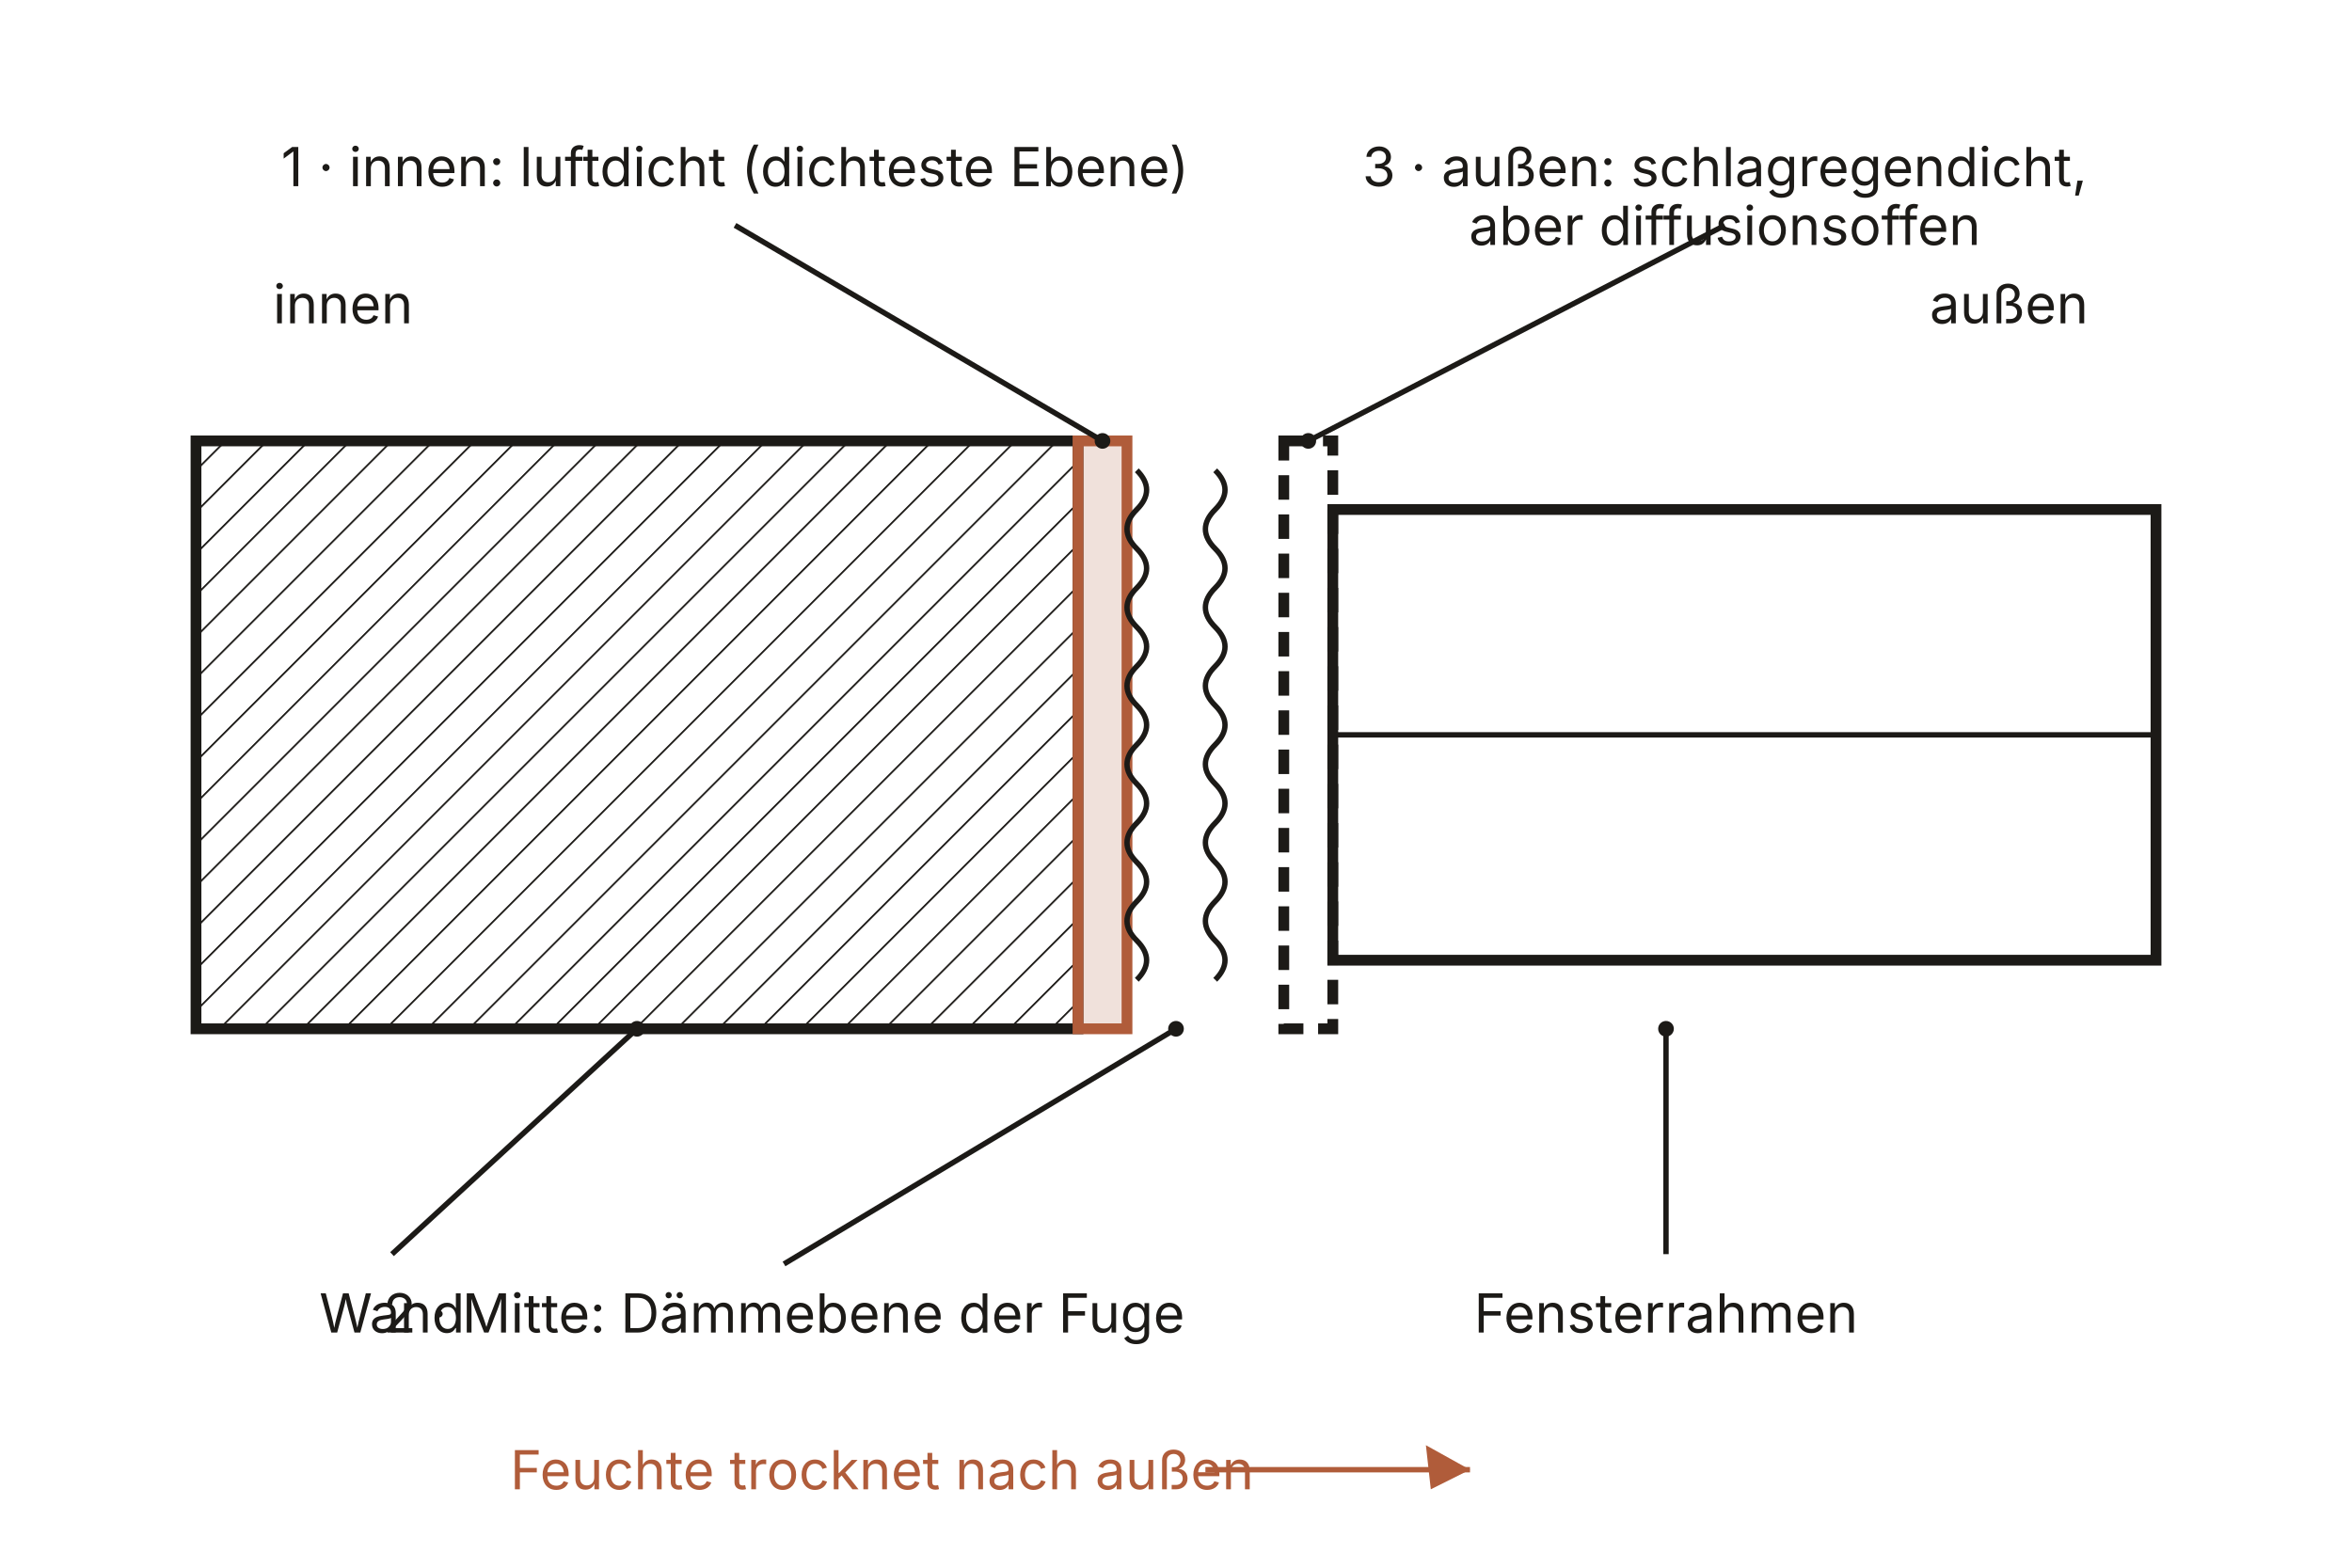
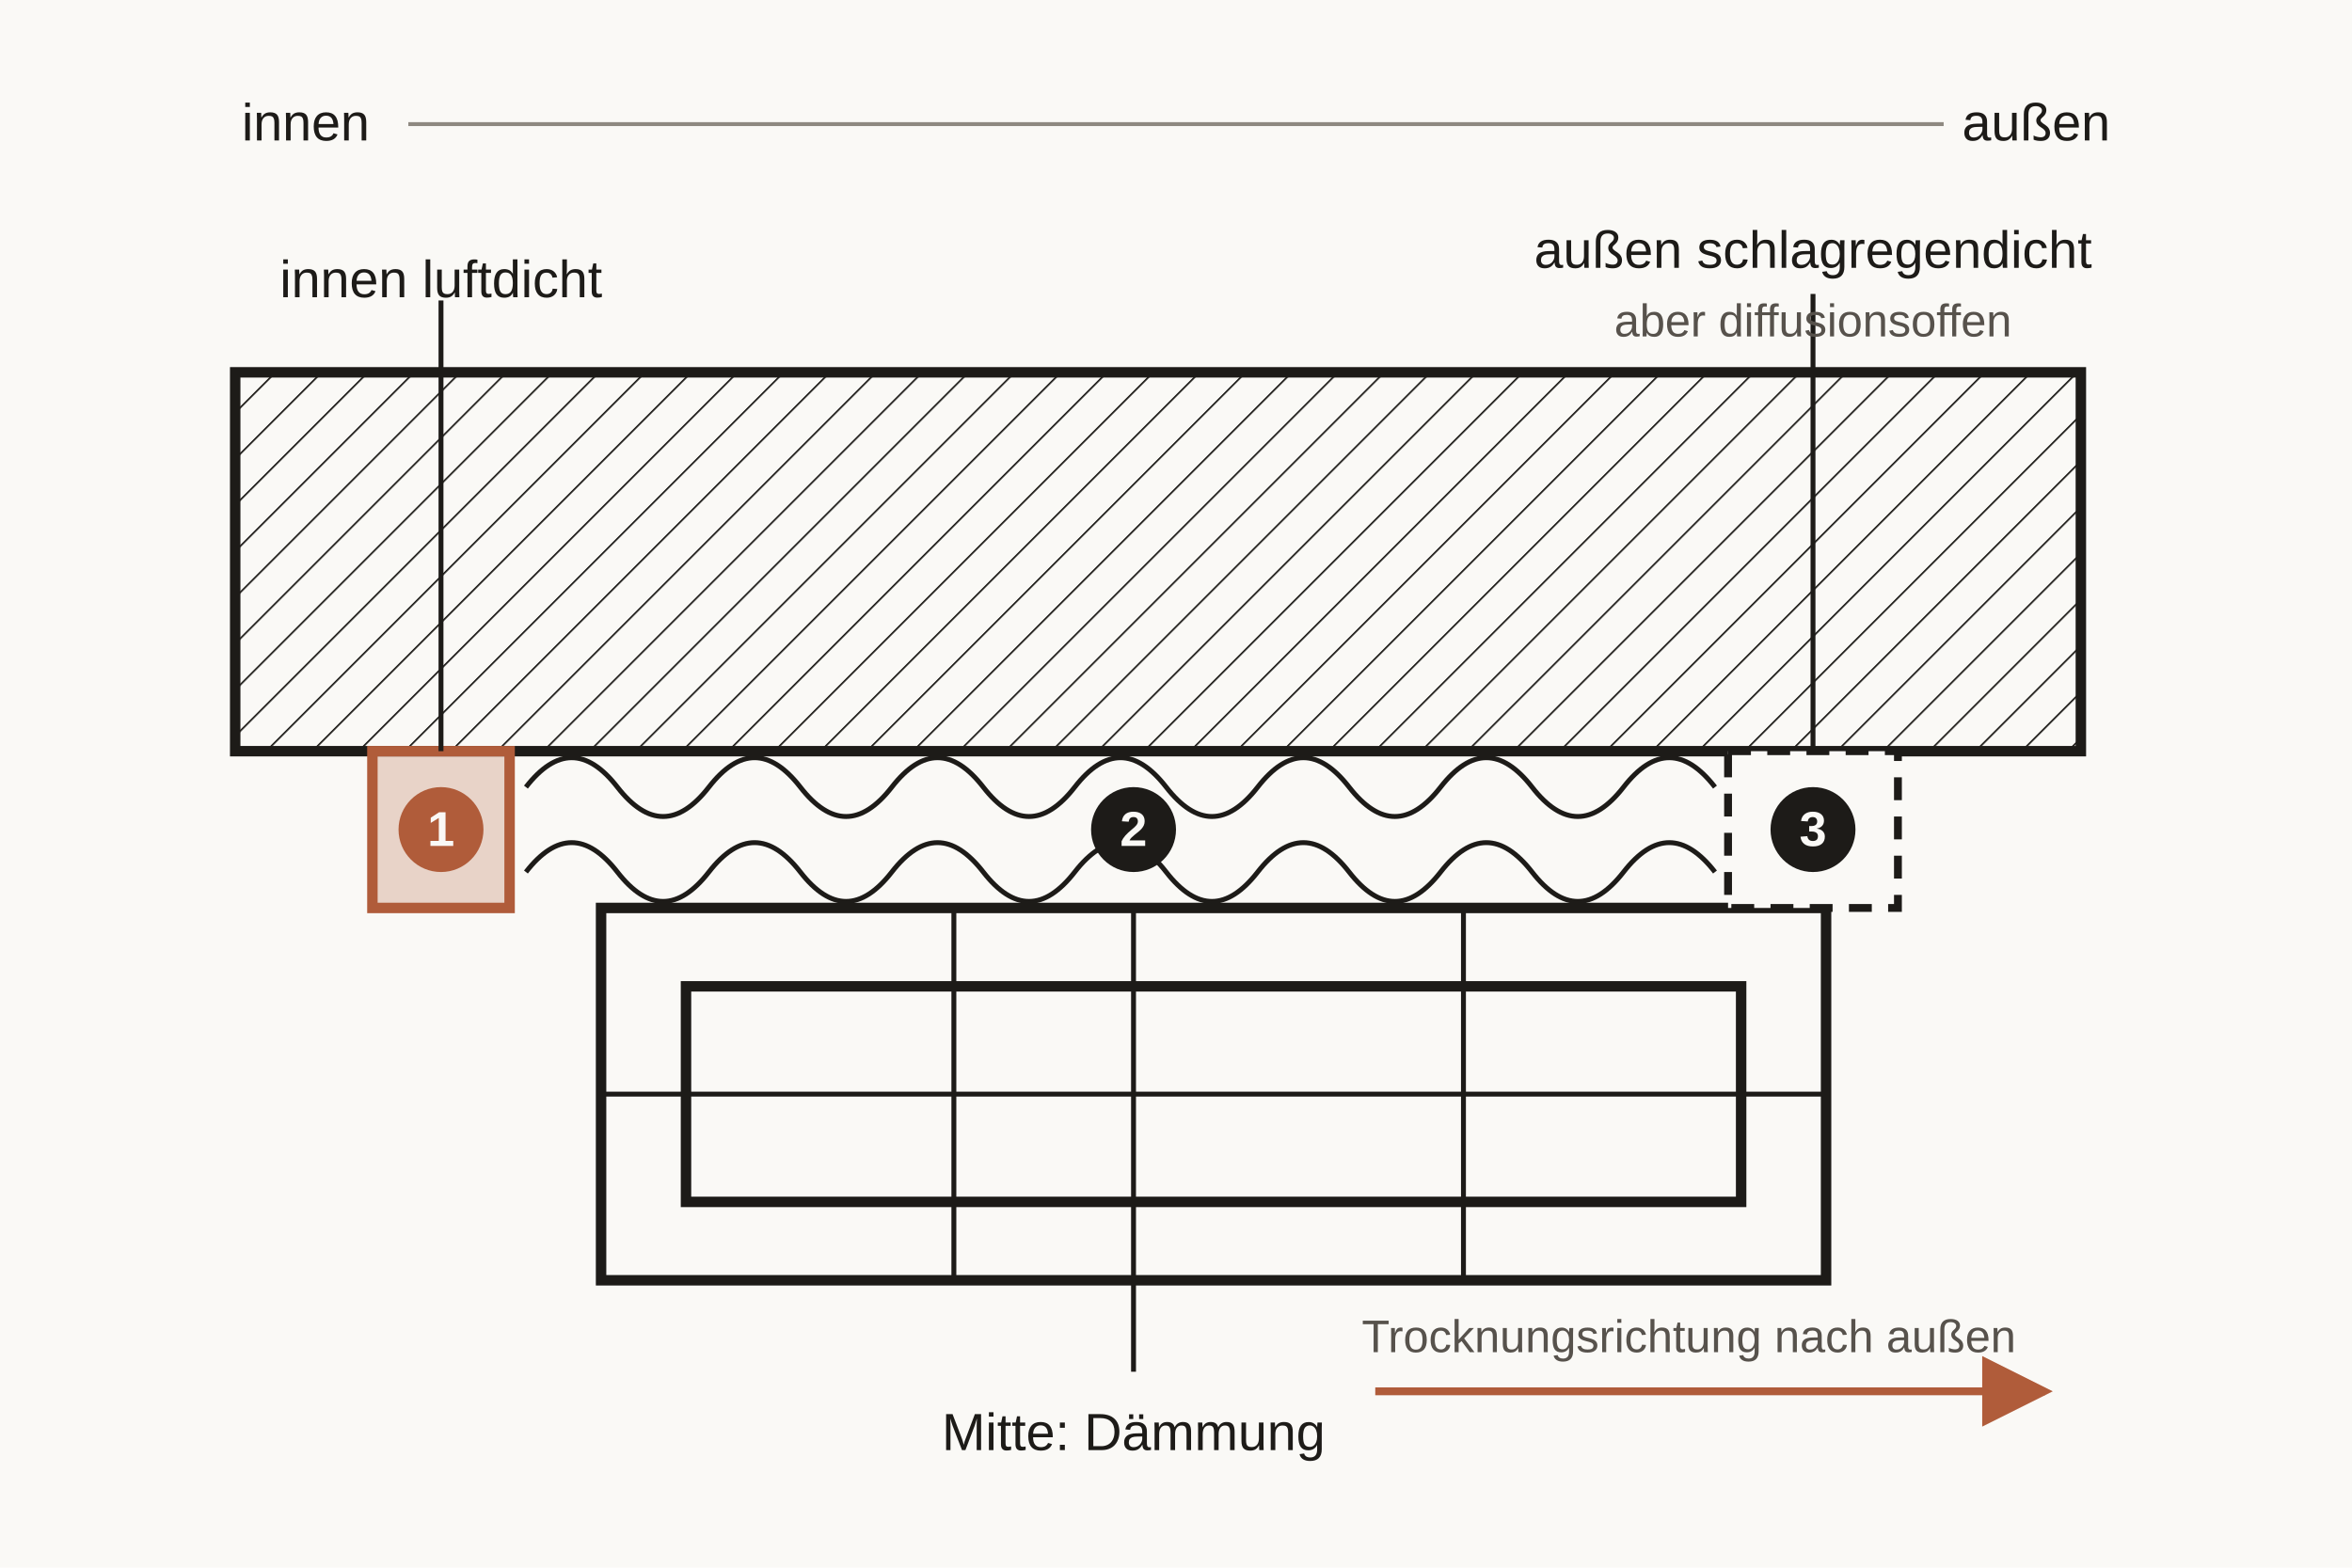
- <svg xmlns="http://www.w3.org/2000/svg" viewBox="0 0 480 320" role="img" aria-label="Horizontalschnitt Fensteranschluss: drei Dichtungsebenen der Montagefuge">
+ <svg xmlns="http://www.w3.org/2000/svg" viewBox="0 0 720 480" role="img" aria-labelledby="title desc">
  <defs>
-     <pattern id="schraffur" width="6" height="6" patternTransform="rotate(45)" patternUnits="userSpaceOnUse">
-       <line x1="0" y1="0" x2="0" y2="6" stroke="#1c1a17" stroke-width="0.7" />
+     <pattern id="hatch" width="10" height="10" patternUnits="userSpaceOnUse" patternTransform="rotate(45)">
+       <line x1="0" y1="0" x2="0" y2="10" stroke="#1d1b18" stroke-width="1" />
    </pattern>
+     <marker id="arrowAccent" markerWidth="9" markerHeight="9" refX="8" refY="4.5" orient="auto">
+       <path d="M0 0L9 4.5L0 9Z" fill="#b05c3a" />
+     </marker>
+     <style>.cut{fill:url(#hatch);stroke:#1d1b18;stroke-width:3.2}.frame{fill:#faf9f6;stroke:#1d1b18;stroke-width:3.2}.fine{fill:none;stroke:#1d1b18;stroke-width:1.5}.label{font:16px Arial,Helvetica,sans-serif;fill:#1d1b18}.small{font:14px Arial,Helvetica,sans-serif;fill:#57524c}.num{font:bold 15px Arial,Helvetica,sans-serif;fill:#faf9f6}</style>
  </defs>
-   <text x="70" y="66" text-anchor="middle" font-family="-apple-system,sans-serif" font-size="11" fill="#1c1a17">innen</text>
-   <text x="410" y="66" text-anchor="middle" font-family="-apple-system,sans-serif" font-size="11" fill="#1c1a17">außen</text>
-   <rect x="40" y="90" width="180" height="120" fill="url(#schraffur)" stroke="#1c1a17" stroke-width="2.2" />
-   <rect x="272" y="104" width="168" height="92" fill="none" stroke="#1c1a17" stroke-width="2.2" />
-   <line x1="272" y1="150" x2="440" y2="150" stroke="#1c1a17" stroke-width="1.1" />
-   <rect x="220" y="90" width="10" height="120" fill="#b05c3a" fill-opacity="0.18" stroke="#b05c3a" stroke-width="2.2" />
-   <path d="M 232 96 q 4 4 0 8 q -4 4 0 8 q 4 4 0 8 q -4 4 0 8 q 4 4 0 8 q -4 4 0 8 q 4 4 0 8 q -4 4 0 8 q 4 4 0 8 q -4 4 0 8 q 4 4 0 8 q -4 4 0 8 q 4 4 0 8" fill="none" stroke="#1c1a17" stroke-width="1.1" />
-   <path d="M 248 96 q 4 4 0 8 q -4 4 0 8 q 4 4 0 8 q -4 4 0 8 q 4 4 0 8 q -4 4 0 8 q 4 4 0 8 q -4 4 0 8 q 4 4 0 8 q -4 4 0 8 q 4 4 0 8 q -4 4 0 8 q 4 4 0 8" fill="none" stroke="#1c1a17" stroke-width="1.1" />
-   <rect x="262" y="90" width="10" height="120" fill="none" stroke="#1c1a17" stroke-width="2.2" stroke-dasharray="5 3" />
-   <line x1="225" y1="90" x2="150" y2="46" stroke="#1c1a17" stroke-width="1.1" />
-   <circle cx="225" cy="90" r="1.6" fill="#1c1a17" />
-   <text x="150" y="38" text-anchor="middle" font-family="-apple-system,sans-serif" font-size="11" fill="#1c1a17">1 · innen: luftdicht (dichteste Ebene)</text>
-   <line x1="240" y1="210" x2="160" y2="258" stroke="#1c1a17" stroke-width="1.1" />
-   <circle cx="240" cy="210" r="1.6" fill="#1c1a17" />
-   <text x="160" y="272" text-anchor="middle" font-family="-apple-system,sans-serif" font-size="11" fill="#1c1a17">2 · Mitte: Dämmebene der Fuge</text>
-   <line x1="267" y1="90" x2="352" y2="46" stroke="#1c1a17" stroke-width="1.1" />
-   <circle cx="267" cy="90" r="1.6" fill="#1c1a17" />
-   <text x="352" y="38" text-anchor="middle" font-family="-apple-system,sans-serif" font-size="11" fill="#1c1a17">3 · außen: schlagregendicht,</text>
-   <text x="352" y="50" text-anchor="middle" font-family="-apple-system,sans-serif" font-size="11" fill="#1c1a17">aber diffusionsoffen</text>
-   <line x1="340" y1="210" x2="340" y2="256" stroke="#1c1a17" stroke-width="1.1" />
-   <circle cx="340" cy="210" r="1.6" fill="#1c1a17" />
-   <text x="340" y="272" text-anchor="middle" font-family="-apple-system,sans-serif" font-size="11" fill="#1c1a17">Fensterrahmen</text>
-   <line x1="130" y1="210" x2="80" y2="256" stroke="#1c1a17" stroke-width="1.1" />
-   <circle cx="130" cy="210" r="1.6" fill="#1c1a17" />
-   <text x="80" y="272" text-anchor="middle" font-family="-apple-system,sans-serif" font-size="11" fill="#1c1a17">Wand</text>
-   <line x1="246" y1="300" x2="300" y2="300" stroke="#b05c3a" stroke-width="1.1" />
-   <path d="M 300 300 L 291 295 L 292 304 Z" fill="#b05c3a" />
-   <text x="180" y="304" text-anchor="middle" font-family="-apple-system,sans-serif" font-size="11" fill="#b05c3a">Feuchte trocknet nach außen</text>
+   <rect width="720" height="480" fill="#faf9f6" />
+   <text x="74" y="43" class="label">innen</text>
+   <text x="646" y="43" text-anchor="end" class="label">außen</text>
+   <line x1="125" y1="38" x2="595" y2="38" stroke="#8e8981" stroke-width="1.2" />
+   <rect x="72" y="114" width="565" height="116" class="cut" />
+   <path d="M184 278H559V392H184ZM210 302H533V368H210Z" fill-rule="evenodd" class="frame" />
+   <path d="M292 278V392M448 278V392M184 335H559" class="fine" />
+   <rect x="114" y="230" width="42" height="48" fill="#b05c3a" fill-opacity=".24" stroke="#b05c3a" stroke-width="3.2" />
+   <path d="M161 241q14-18 28 0t28 0t28 0t28 0t28 0t28 0t28 0t28 0t28 0t28 0t28 0t28 0t28 0" fill="none" stroke="#1d1b18" stroke-width="1.5" />
+   <path d="M161 267q14-18 28 0t28 0t28 0t28 0t28 0t28 0t28 0t28 0t28 0t28 0t28 0t28 0t28 0" fill="none" stroke="#1d1b18" stroke-width="1.5" />
+   <rect x="529" y="230" width="52" height="48" fill="#faf9f6" stroke="#1d1b18" stroke-width="2.4" stroke-dasharray="7 5" />
+   <circle cx="135" cy="254" r="13" fill="#b05c3a" />
+   <text x="135" y="259" text-anchor="middle" class="num">1</text>
+   <line x1="135" y1="230" x2="135" y2="92" class="fine" />
+   <text x="135" y="91" text-anchor="middle" class="label">innen luftdicht</text>
+   <circle cx="347" cy="254" r="13" fill="#1d1b18" />
+   <text x="347" y="259" text-anchor="middle" class="num">2</text>
+   <line x1="347" y1="278" x2="347" y2="420" class="fine" />
+   <text x="347" y="444" text-anchor="middle" class="label">Mitte: Dämmung</text>
+   <circle cx="555" cy="254" r="13" fill="#1d1b18" />
+   <text x="555" y="259" text-anchor="middle" class="num">3</text>
+   <line x1="555" y1="230" x2="555" y2="90" class="fine" />
+   <text x="555" y="82" text-anchor="middle" class="label">außen schlagregendicht</text>
+   <text x="555" y="103" text-anchor="middle" class="small">aber diffusionsoffen</text>
+   <line x1="421" y1="426" x2="626" y2="426" stroke="#b05c3a" stroke-width="2.4" marker-end="url(#arrowAccent)" />
+   <text x="517" y="414" text-anchor="middle" class="small">Trocknungsrichtung nach außen</text>
</svg>
